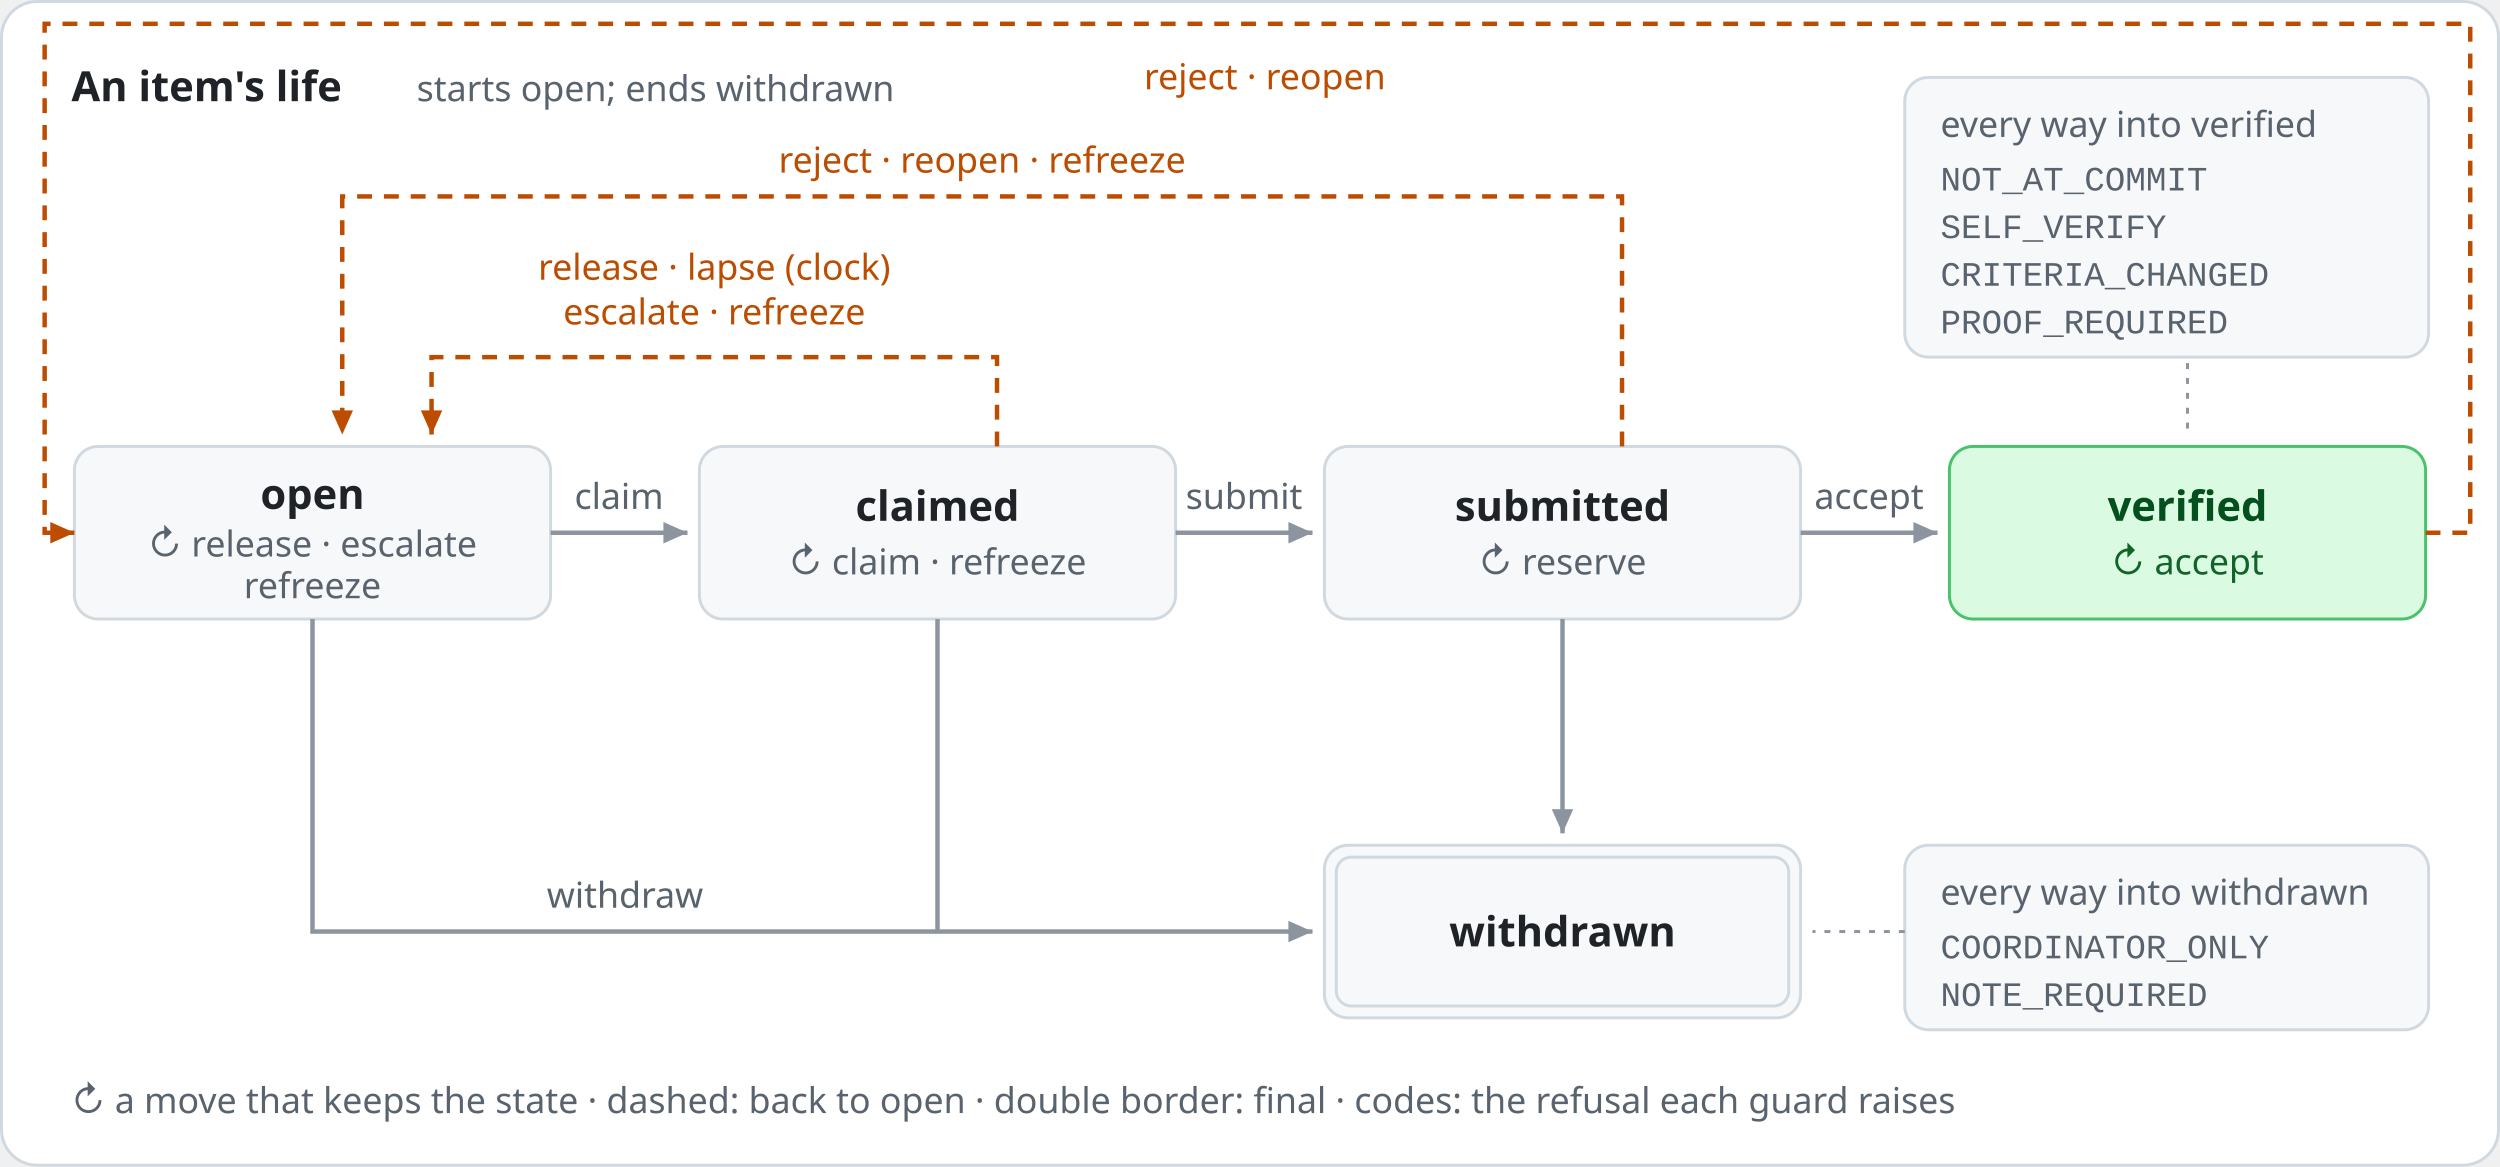
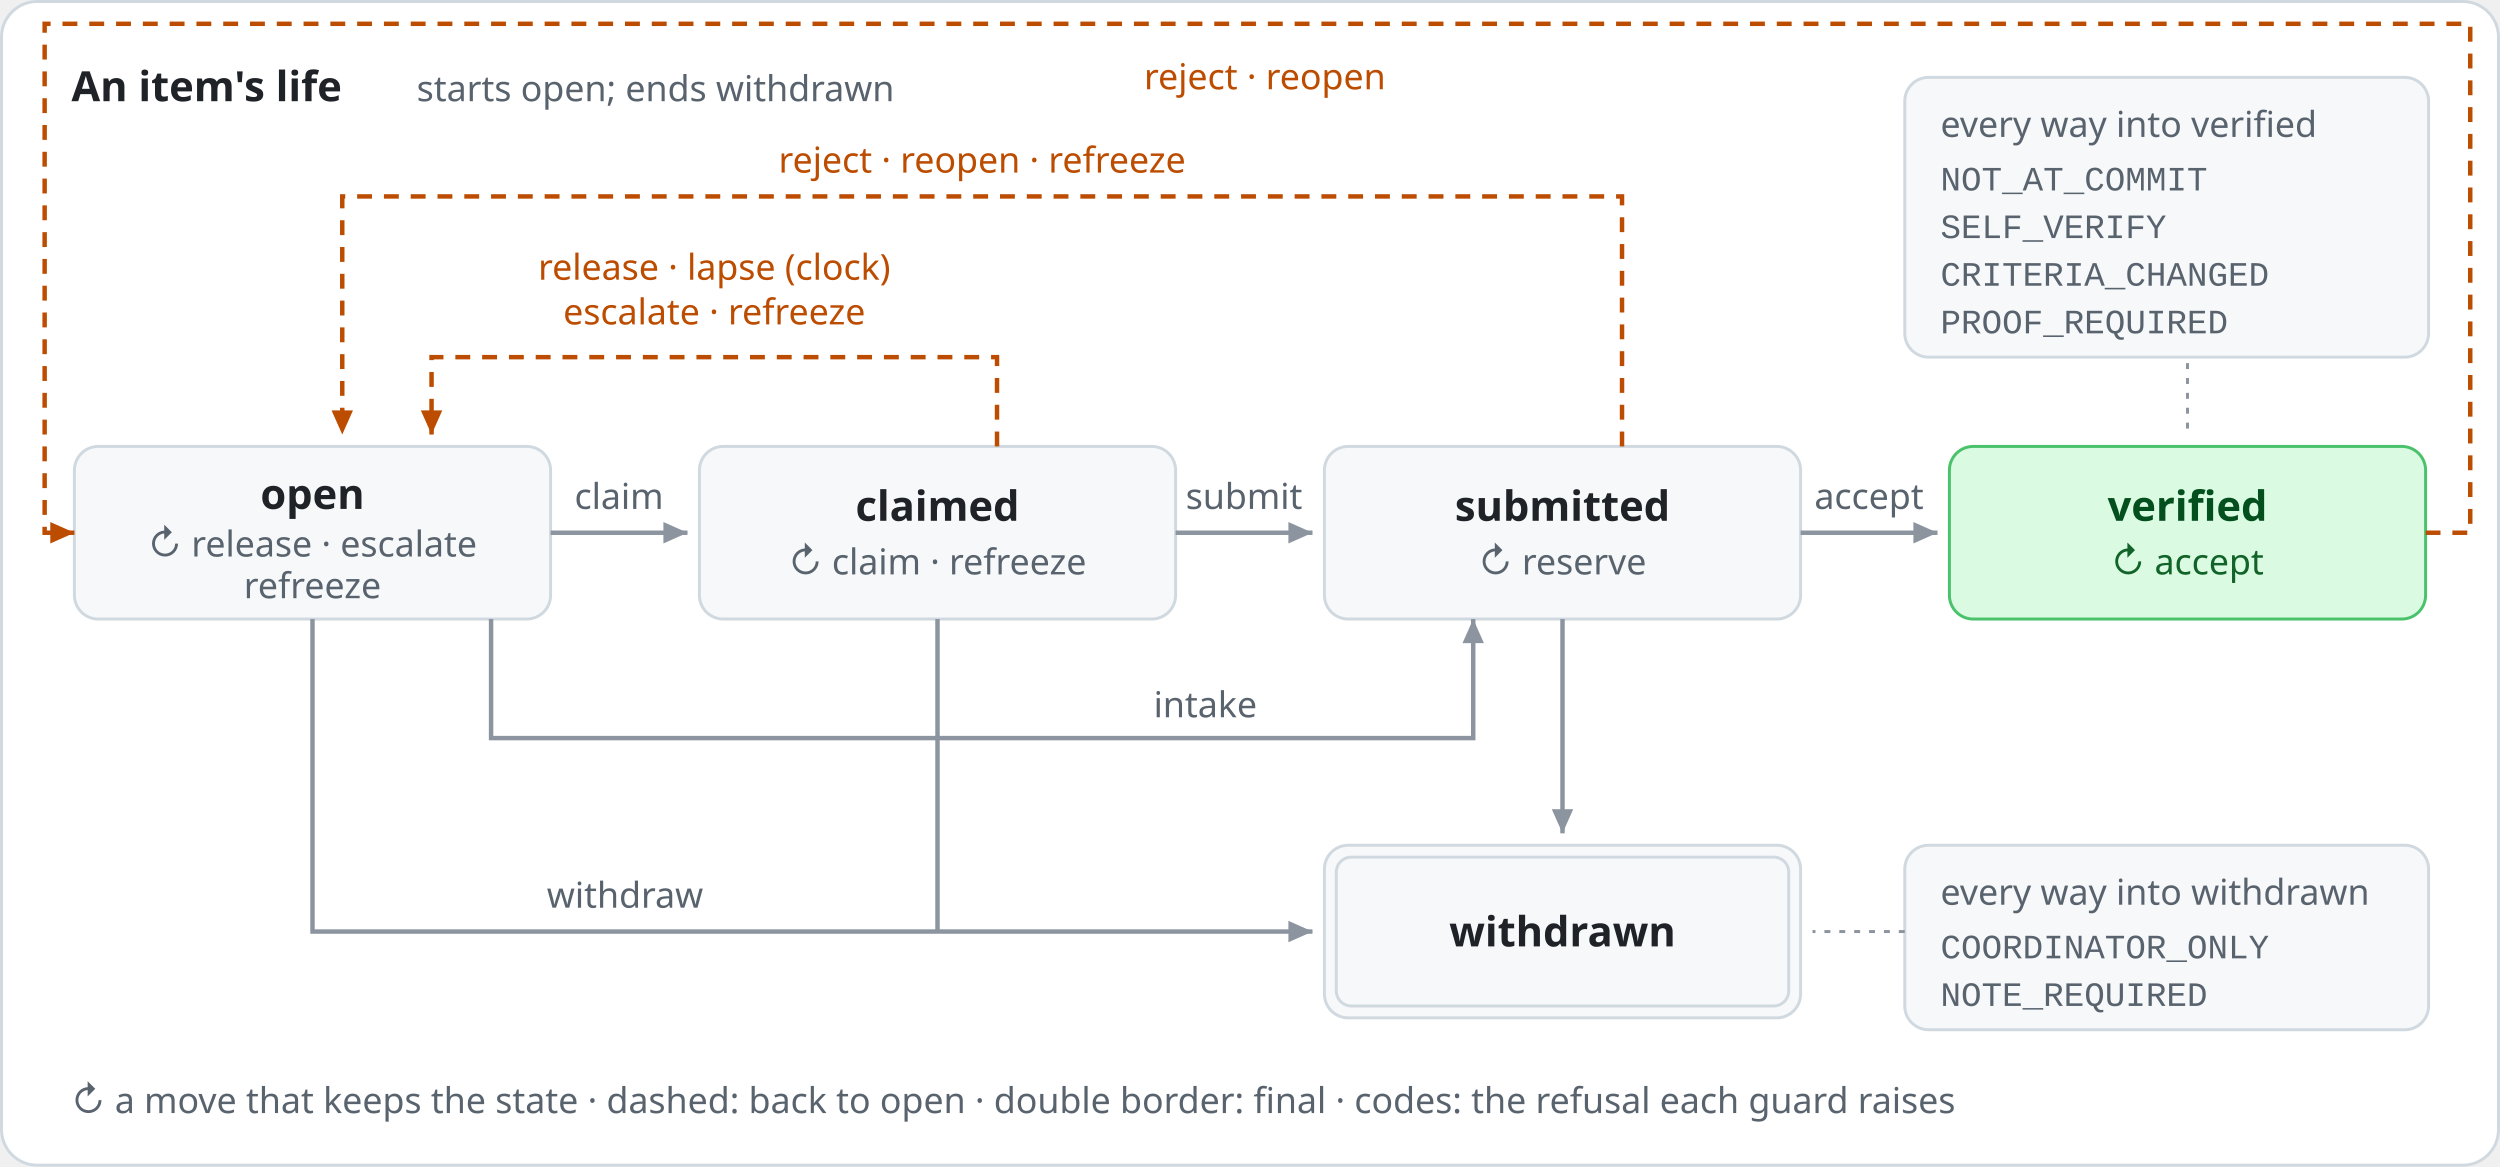
<svg xmlns="http://www.w3.org/2000/svg" viewBox="0 0 840 392" width="840" height="392" role="img" aria-labelledby="title desc">
  <style>
text { font-family: -apple-system, BlinkMacSystemFont, 'Segoe UI', 'Noto Sans', Helvetica, Arial, sans-serif; fill: #1f2328; }
.mono { font-family: ui-monospace, SFMono-Regular, 'SF Mono', Menlo, Consolas, 'Liberation Mono', monospace; }
.card { fill: #ffffff; stroke: #d1d9e0; }
.head { font-size: 14px; font-weight: 600; }
.aside { font-size: 12px; fill: #59636e; }
.t1 { font-size: 14px; font-weight: 600; }
.t2 { font-size: 12px; fill: #59636e; }
.label { font-size: 12px; fill: #59636e; }
.code { font-size: 11.5px; fill: #59636e; }
.edge { fill: none; stroke: #8c959f; stroke-width: 1.5; }
.edge.back { stroke: #bc4c00; stroke-dasharray: 5 4; }
.edge.leader { stroke-width: 1; stroke-dasharray: 2 3; }
.tip { fill: #8c959f; }
.tip.back { fill: #bc4c00; }
.label.back { fill: #bc4c00; }
.frame { fill: none; stroke: #d1d9e0; stroke-dasharray: 4 4; }
.plain rect { fill: #f6f8fa; stroke: #d1d9e0; }
.person rect { fill: #ddf4ff; stroke: #54aeff; }
.person .t1 { fill: #0a3069; } .person .t2 { fill: #0550ae; }
.agent rect { fill: #fbefff; stroke: #c297ff; }
.agent .t1 { fill: #3e1f79; } .agent .t2 { fill: #6639ba; }
.check rect { fill: #fff8c5; stroke: #d4a72c; }
.check .t1 { fill: #4d2d00; } .check .t2 { fill: #7d4e00; }
.done rect { fill: #dafbe1; stroke: #4ac26b; }
.done .t1 { fill: #044f1e; } .done .t2 { fill: #116329; }

</style>
  <defs>
    <marker id="tip" viewBox="0 0 10 10" refX="9" refY="5" markerWidth="9" markerHeight="9" markerUnits="userSpaceOnUse" orient="auto">
      <path class="tip" d="M0 1 L9 5 L0 9 z" />
    </marker>
    <marker id="tip-back" viewBox="0 0 10 10" refX="9" refY="5" markerWidth="9" markerHeight="9" markerUnits="userSpaceOnUse" orient="auto">
      <path class="tip back" d="M0 1 L9 5 L0 9 z" />
    </marker>
  </defs>
  <rect class="card" x="0.5" y="0.5" width="839" height="391" rx="12" />
  <text class="head" x="24" y="34">An item's life</text>
  <text class="aside" x="140" y="34">starts open; ends withdrawn</text>
  <g class="plain">
    <rect x="25" y="150" width="160" height="58" rx="8" />
    <text class="t1" x="105" y="171" text-anchor="middle">open</text>
    <text class="t2" x="105" y="187" text-anchor="middle">↻ release · escalate</text>
    <text class="t2" x="105" y="201" text-anchor="middle">refreeze</text>
  </g>
  <g class="plain">
    <rect x="235" y="150" width="160" height="58" rx="8" />
    <text class="t1" x="315" y="175" text-anchor="middle">claimed</text>
    <text class="t2" x="315" y="193" text-anchor="middle">↻ claim · refreeze</text>
  </g>
  <g class="plain">
    <rect x="445" y="150" width="160" height="58" rx="8" />
    <text class="t1" x="525" y="175" text-anchor="middle">submitted</text>
    <text class="t2" x="525" y="193" text-anchor="middle">↻ reserve</text>
  </g>
  <g class="done">
    <rect x="655" y="150" width="160" height="58" rx="8" />
    <text class="t1" x="735" y="175" text-anchor="middle">verified</text>
    <text class="t2" x="735" y="193" text-anchor="middle">↻ accept</text>
  </g>
  <g class="plain" data-final="withdrawn">
    <rect x="445" y="284" width="160" height="58" rx="8" />
    <rect x="449" y="288" width="152" height="50" rx="5" fill="none" />
    <text class="t1" x="525" y="318" text-anchor="middle">withdrawn</text>
  </g>
+   <path class="edge" d="M 165 208 L 165 248 L 495 248 L 495 208" marker-end="url(#tip)" />
+   <text class="label" x="405" y="241" text-anchor="middle">intake</text>
  <path class="edge" d="M 185 179 L 231 179" marker-end="url(#tip)" />
  <text class="label" x="208" y="171" text-anchor="middle">claim</text>
  <path class="edge back" d="M 335 150 L 335 120 L 145 120 L 145 146" marker-end="url(#tip-back)" />
  <text class="label back" x="240" y="94" text-anchor="middle">release · lapse (clock)</text>
  <text class="label back" x="240" y="109" text-anchor="middle">escalate · refreeze</text>
  <path class="edge" d="M 395 179 L 441 179" marker-end="url(#tip)" />
  <text class="label" x="418" y="171" text-anchor="middle">submit</text>
  <path class="edge" d="M 605 179 L 651 179" marker-end="url(#tip)" />
  <text class="label" x="628" y="171" text-anchor="middle">accept</text>
  <path class="edge back" d="M 545 150 L 545 66 L 115 66 L 115 146" marker-end="url(#tip-back)" />
  <text class="label back" x="330" y="58" text-anchor="middle">reject · reopen · refreeze</text>
  <path class="edge back" d="M 815 179 L 830 179 L 830 8 L 15 8 L 15 179 L 25 179" marker-end="url(#tip-back)" />
  <text class="label back" x="425" y="30" text-anchor="middle">reject · reopen</text>
  <path class="edge" d="M 105 208 L 105 313 L 441 313" marker-end="url(#tip)" />
  <text class="label" x="210" y="305" text-anchor="middle">withdraw</text>
  <path class="edge" d="M 315 208 L 315 313" />
  <path class="edge" d="M 525 208 L 525 280" marker-end="url(#tip)" />
  <g class="plain">
    <rect x="640" y="26" width="176" height="94" rx="8" />
  </g>
  <text class="label" x="652" y="46">every way into verified</text>
  <text class="code mono" x="652" y="64">NOT_AT_COMMIT</text>
  <text class="code mono" x="652" y="80">SELF_VERIFY</text>
  <text class="code mono" x="652" y="96">CRITERIA_CHANGED</text>
  <text class="code mono" x="652" y="112">PROOF_REQUIRED</text>
  <path class="edge leader" d="M 735 122 L 735 146" />
  <g class="plain">
    <rect x="640" y="284" width="176" height="62" rx="8" />
  </g>
  <text class="label" x="652" y="304">every way into withdrawn</text>
  <text class="code mono" x="652" y="322">COORDINATOR_ONLY</text>
  <text class="code mono" x="652" y="338">NOTE_REQUIRED</text>
  <path class="edge leader" d="M 640 313 L 609 313" />
  <text class="aside" x="24" y="374">↻ a move that keeps the state · dashed: back to open · double border: final · codes: the refusal each guard raises</text>
</svg>
